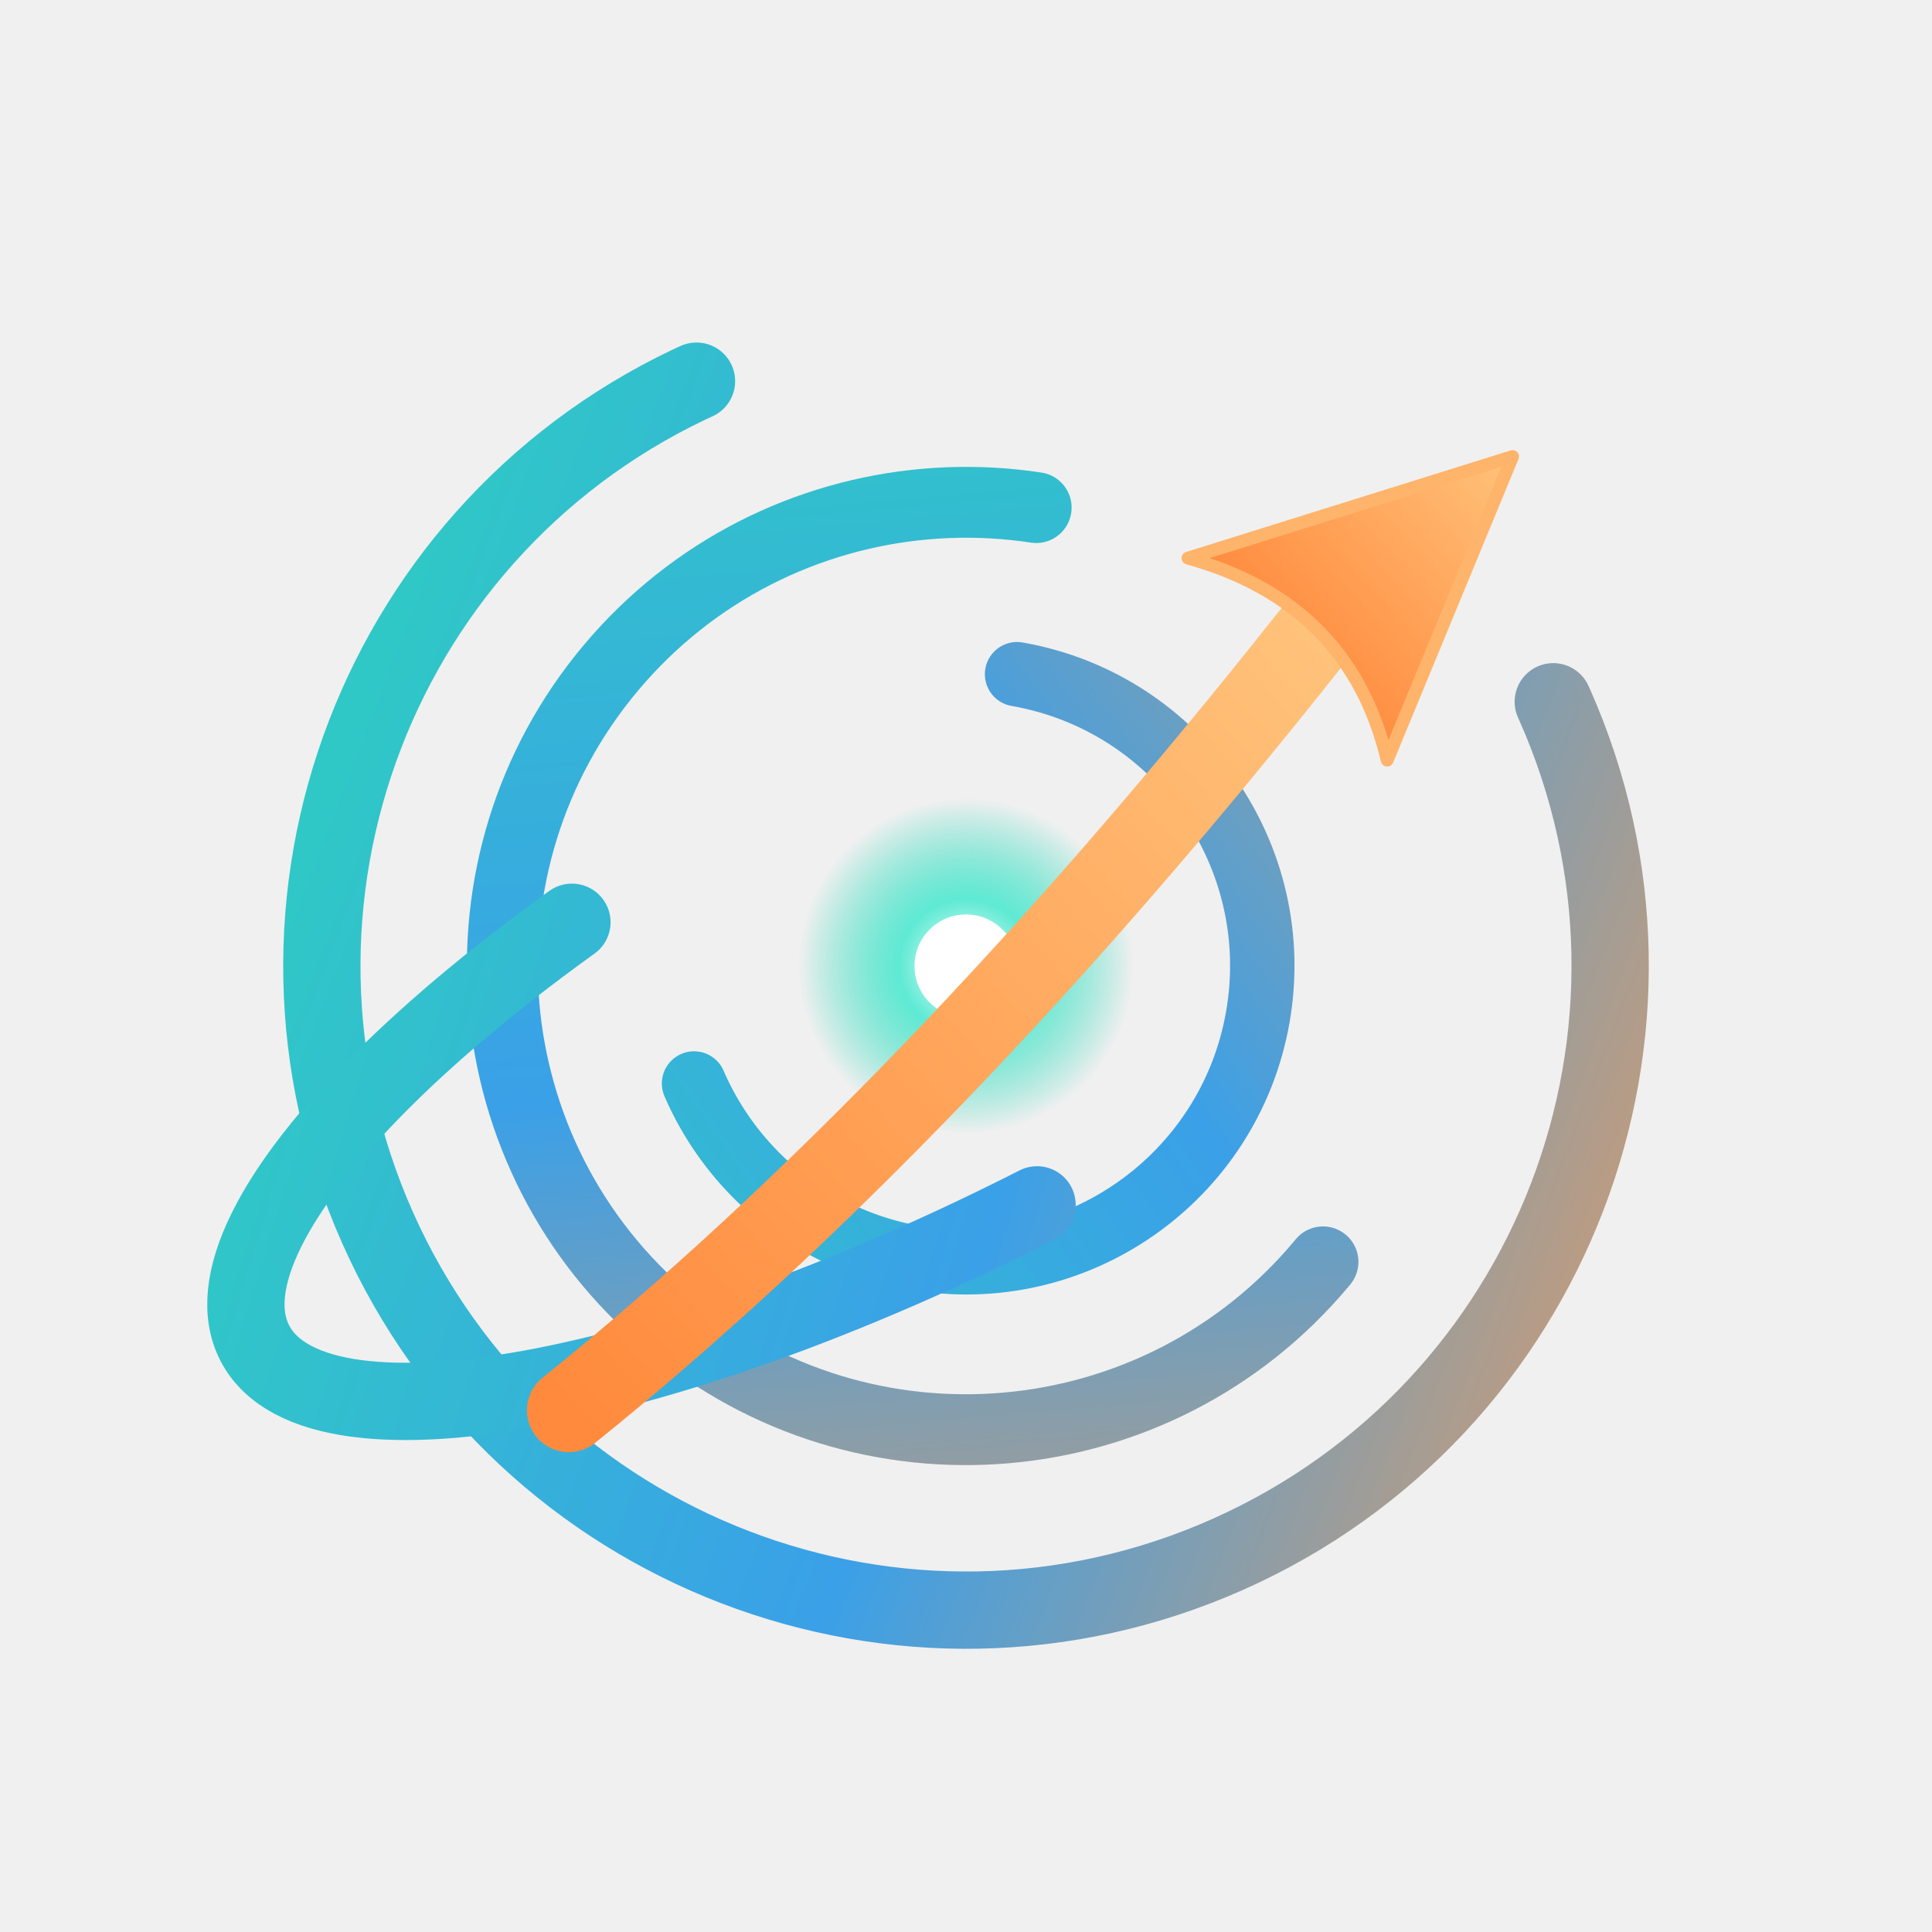
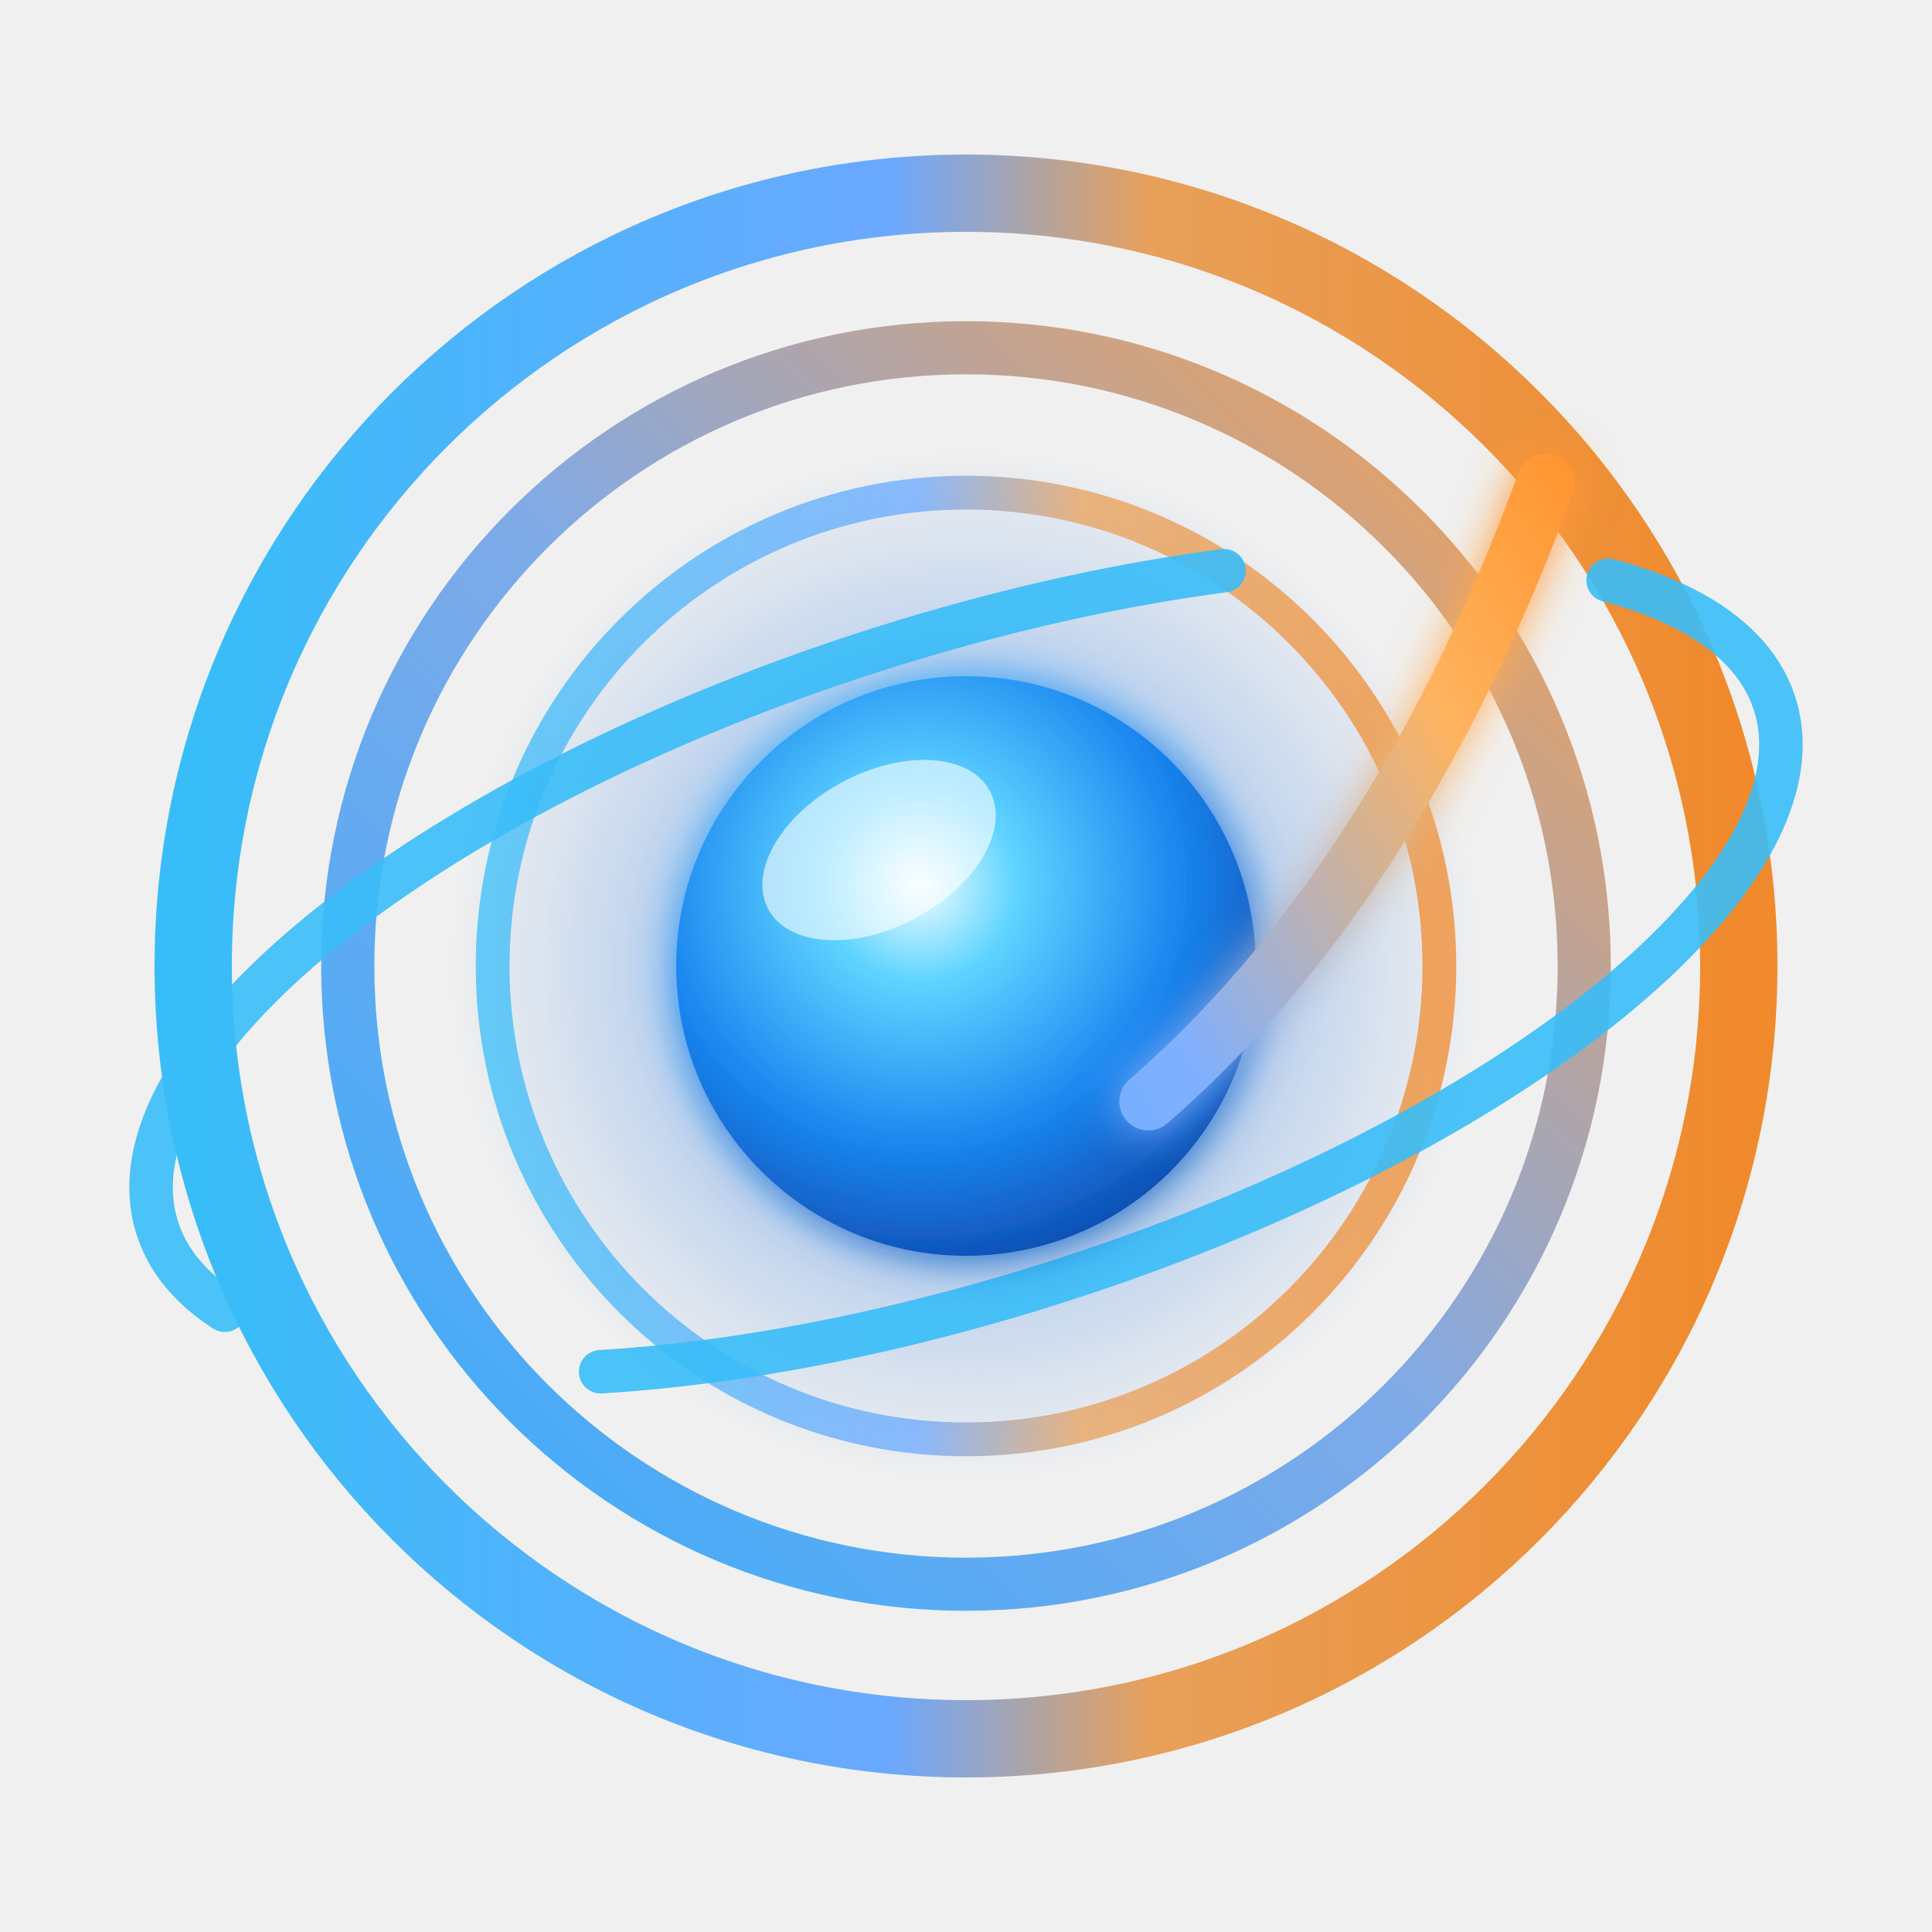
- <svg xmlns="http://www.w3.org/2000/svg" viewBox="0 0 300 300" width="300" height="300">
+ <svg xmlns="http://www.w3.org/2000/svg" viewBox="0 0 200 200" width="200" height="200" role="img" aria-label="Scope">
  <defs>
-     <linearGradient id="g" gradientUnits="userSpaceOnUse" x1="40" y1="40" x2="260" y2="260">
-       <stop offset="0" stop-color="#2BD9B8" />
-       <stop offset=".55" stop-color="#3AA0E8" />
-       <stop offset="1" stop-color="#FF9A4D" />
+     <linearGradient id="gr" x1="0" y1="0" x2="1" y2="0">
+       <stop offset="0" stop-color="#38bdf8" />
+       <stop offset=".45" stop-color="#6aa8ff" />
+       <stop offset=".62" stop-color="#e8a05a" />
+       <stop offset="1" stop-color="#f08a2c" />
    </linearGradient>
-     <linearGradient id="a" x1="0" y1="0" x2="1" y2="0">
-       <stop offset="0" stop-color="#FF8A3D" />
-       <stop offset="1" stop-color="#FFC27A" />
+     <linearGradient id="gr2" x1="0" y1="1" x2="1" y2="0">
+       <stop offset="0" stop-color="#2ea8ff" />
+       <stop offset=".5" stop-color="#7aa7e8" />
+       <stop offset="1" stop-color="#ff9a3d" />
    </linearGradient>
-     <radialGradient id="c">
+     <linearGradient id="arrow" gradientUnits="userSpaceOnUse" x1="26" y1="126" x2="168" y2="40">
+       <stop offset="0" stop-color="#2ea8ff" />
+       <stop offset=".55" stop-color="#7fb0ff" />
+       <stop offset=".8" stop-color="#ffb35e" />
+       <stop offset="1" stop-color="#ff8a1f" />
+     </linearGradient>
+     <radialGradient id="orb" cx=".42" cy=".36" r=".75">
+       <stop offset="0" stop-color="#f2fdff" />
+       <stop offset=".22" stop-color="#5fd4ff" />
+       <stop offset=".6" stop-color="#1a86f0" />
+       <stop offset="1" stop-color="#0a3a9c" />
+     </radialGradient>
+     <radialGradient id="aura" cx=".5" cy=".5" r=".5">
+       <stop offset="0" stop-color="#3fb4ff" stop-opacity=".75" />
+       <stop offset=".6" stop-color="#2a7be8" stop-opacity=".25" />
+       <stop offset="1" stop-color="#2a7be8" stop-opacity="0" />
+     </radialGradient>
+     <radialGradient id="spark" cx=".5" cy=".5" r=".5">
      <stop offset="0" stop-color="#fff" />
-       <stop offset=".4" stop-color="#5eead4" />
-       <stop offset="1" stop-color="#2BD9B8" stop-opacity="0" />
+       <stop offset=".25" stop-color="#ffd9a0" />
+       <stop offset="1" stop-color="#ff8a1f" stop-opacity="0" />
    </radialGradient>
+     <filter id="soft" x="-30%" y="-30%" width="160%" height="160%">
+       <feGaussianBlur stdDeviation="2.2" result="b" />
+       <feMerge>
+         <feMergeNode in="b" />
+         <feMergeNode in="SourceGraphic" />
+       </feMerge>
+     </filter>
  </defs>
-   <g fill="none" stroke="url(#g)" stroke-linecap="round">
-     <circle cx="150" cy="150" r="100" stroke-width="12" stroke-dasharray="470 158" transform="rotate(-24 150 150)" />
-     <circle cx="150" cy="150" r="72" stroke-width="11" stroke-dasharray="300 152" transform="rotate(40 150 150)" />
-     <circle cx="150" cy="150" r="46" stroke-width="10" stroke-dasharray="190 99" transform="rotate(-80 150 150)" />
-     <ellipse cx="150" cy="150" rx="125" ry="38" transform="rotate(-28 150 150)" stroke-width="12" stroke-dasharray="216 366" stroke-dashoffset="-145" />
+   <style>
+     .r1,.r2,.r3{transform-box:view-box;transform-origin:100px 100px}
+     .r1{animation:spin 22s linear infinite}
+     .r2{animation:spin 16s linear infinite reverse}
+     .r3{animation:spin 11s linear infinite}
+     .aura{transform-box:view-box;transform-origin:100px 100px;animation:pulse 3.6s ease-in-out infinite}
+     .orb{transform-box:view-box;transform-origin:100px 100px;animation:beat 3.6s ease-in-out infinite}
+     .shine{animation:shine 3.6s ease-in-out infinite}
+     .tail{stroke-dasharray:100;stroke-dashoffset:100;animation:draw 6s cubic-bezier(.5,0,.2,1) infinite}
+     .head{transform-box:fill-box;transform-origin:center;opacity:0;animation:head 6s ease-out infinite}
+     .spark{transform-box:fill-box;transform-origin:center;opacity:0;animation:spark 6s ease-out infinite}
+     @keyframes spin{to{transform:rotate(360deg)}}
+     @keyframes pulse{0%,100%{opacity:.55;transform:scale(.94)}50%{opacity:1;transform:scale(1.08)}}
+     @keyframes beat{0%,100%{transform:scale(1)}50%{transform:scale(1.05)}}
+     @keyframes shine{0%,100%{opacity:.45}50%{opacity:.85}}
+     @keyframes draw{0%{stroke-dashoffset:100;opacity:1}38%{stroke-dashoffset:0;opacity:1}86%{stroke-dashoffset:0;opacity:1}100%{stroke-dashoffset:0;opacity:0}}
+     @keyframes head{0%,34%{opacity:0;transform:scale(.3)}42%{opacity:1;transform:scale(1.25)}50%{opacity:1;transform:scale(1)}86%{opacity:1}100%{opacity:0}}
+     @keyframes spark{0%,36%{opacity:0;transform:scale(.2)}44%{opacity:1;transform:scale(1.6)}60%{opacity:.7;transform:scale(1)}74%{opacity:1;transform:scale(1.35)}86%{opacity:.8}100%{opacity:0;transform:scale(.4)}}
+     @media (prefers-reduced-motion:reduce){.r1,.r2,.r3,.aura,.orb,.shine{animation:none}.tail{animation:none;stroke-dashoffset:0}.head,.spark{animation:none;opacity:1}}
+   </style>
+   <circle class="aura" cx="100" cy="100" r="54" fill="url(#aura)" />
+   <g class="r1">
+     <circle cx="100" cy="100" r="80" fill="none" stroke="url(#gr)" stroke-width="8" />
  </g>
-   <circle cx="150" cy="150" r="26" fill="url(#c)" />
-   <circle cx="150" cy="150" r="8" fill="#fff" />
-   <g transform="translate(150 150) rotate(-42)">
-     <path d="M-92 10 Q-20 14 74 -2" fill="none" stroke="url(#a)" stroke-width="13" stroke-linecap="round" />
-     <path d="M68 -24 L116 -2 L70 20 Q82 -2 68 -24Z" fill="url(#a)" stroke="#FFB46B" stroke-width="2" stroke-linejoin="round" />
+   <g class="r2">
+     <circle cx="100" cy="100" r="64" fill="none" stroke="url(#gr2)" stroke-width="5.5" opacity=".95" />
  </g>
+   <g class="r3">
+     <circle cx="100" cy="100" r="49" fill="none" stroke="url(#gr)" stroke-width="3.5" opacity=".75" />
+   </g>
+   <g transform="rotate(-18 100 100)">
+     <ellipse cx="100" cy="100" rx="88" ry="34" fill="none" stroke="#38bdf8" stroke-width="4.5" opacity=".9" stroke-linecap="round" stroke-dasharray="150 40" />
+     <circle r="4.2" fill="#fff" filter="url(#soft)">
+       <animateMotion dur="7s" repeatCount="indefinite" path="M12,100 a88,34 0 1,0 176,0 a88,34 0 1,0 -176,0" />
+     </circle>
+   </g>
+   <g class="orb">
+     <circle cx="100" cy="100" r="30" fill="url(#orb)" filter="url(#soft)" />
+     <ellipse class="shine" cx="91" cy="88" rx="13" ry="8" fill="#fff" opacity=".6" transform="rotate(-28 91 88)" />
+   </g>
+   <path class="tail" pathLength="100" d="M26 126 C70 150 130 132 160 50" fill="none" stroke="url(#arrow)" stroke-width="6" stroke-linecap="round" filter="url(#soft)" />
+   <g transform="translate(163 42) rotate(-70)">
+     <polygon class="head" points="2,0 -17,-9 -11,0 -17,9" fill="#ff9a2e" />
+   </g>
+   <circle class="spark" cx="166" cy="38" r="13" fill="url(#spark)" />
</svg>
